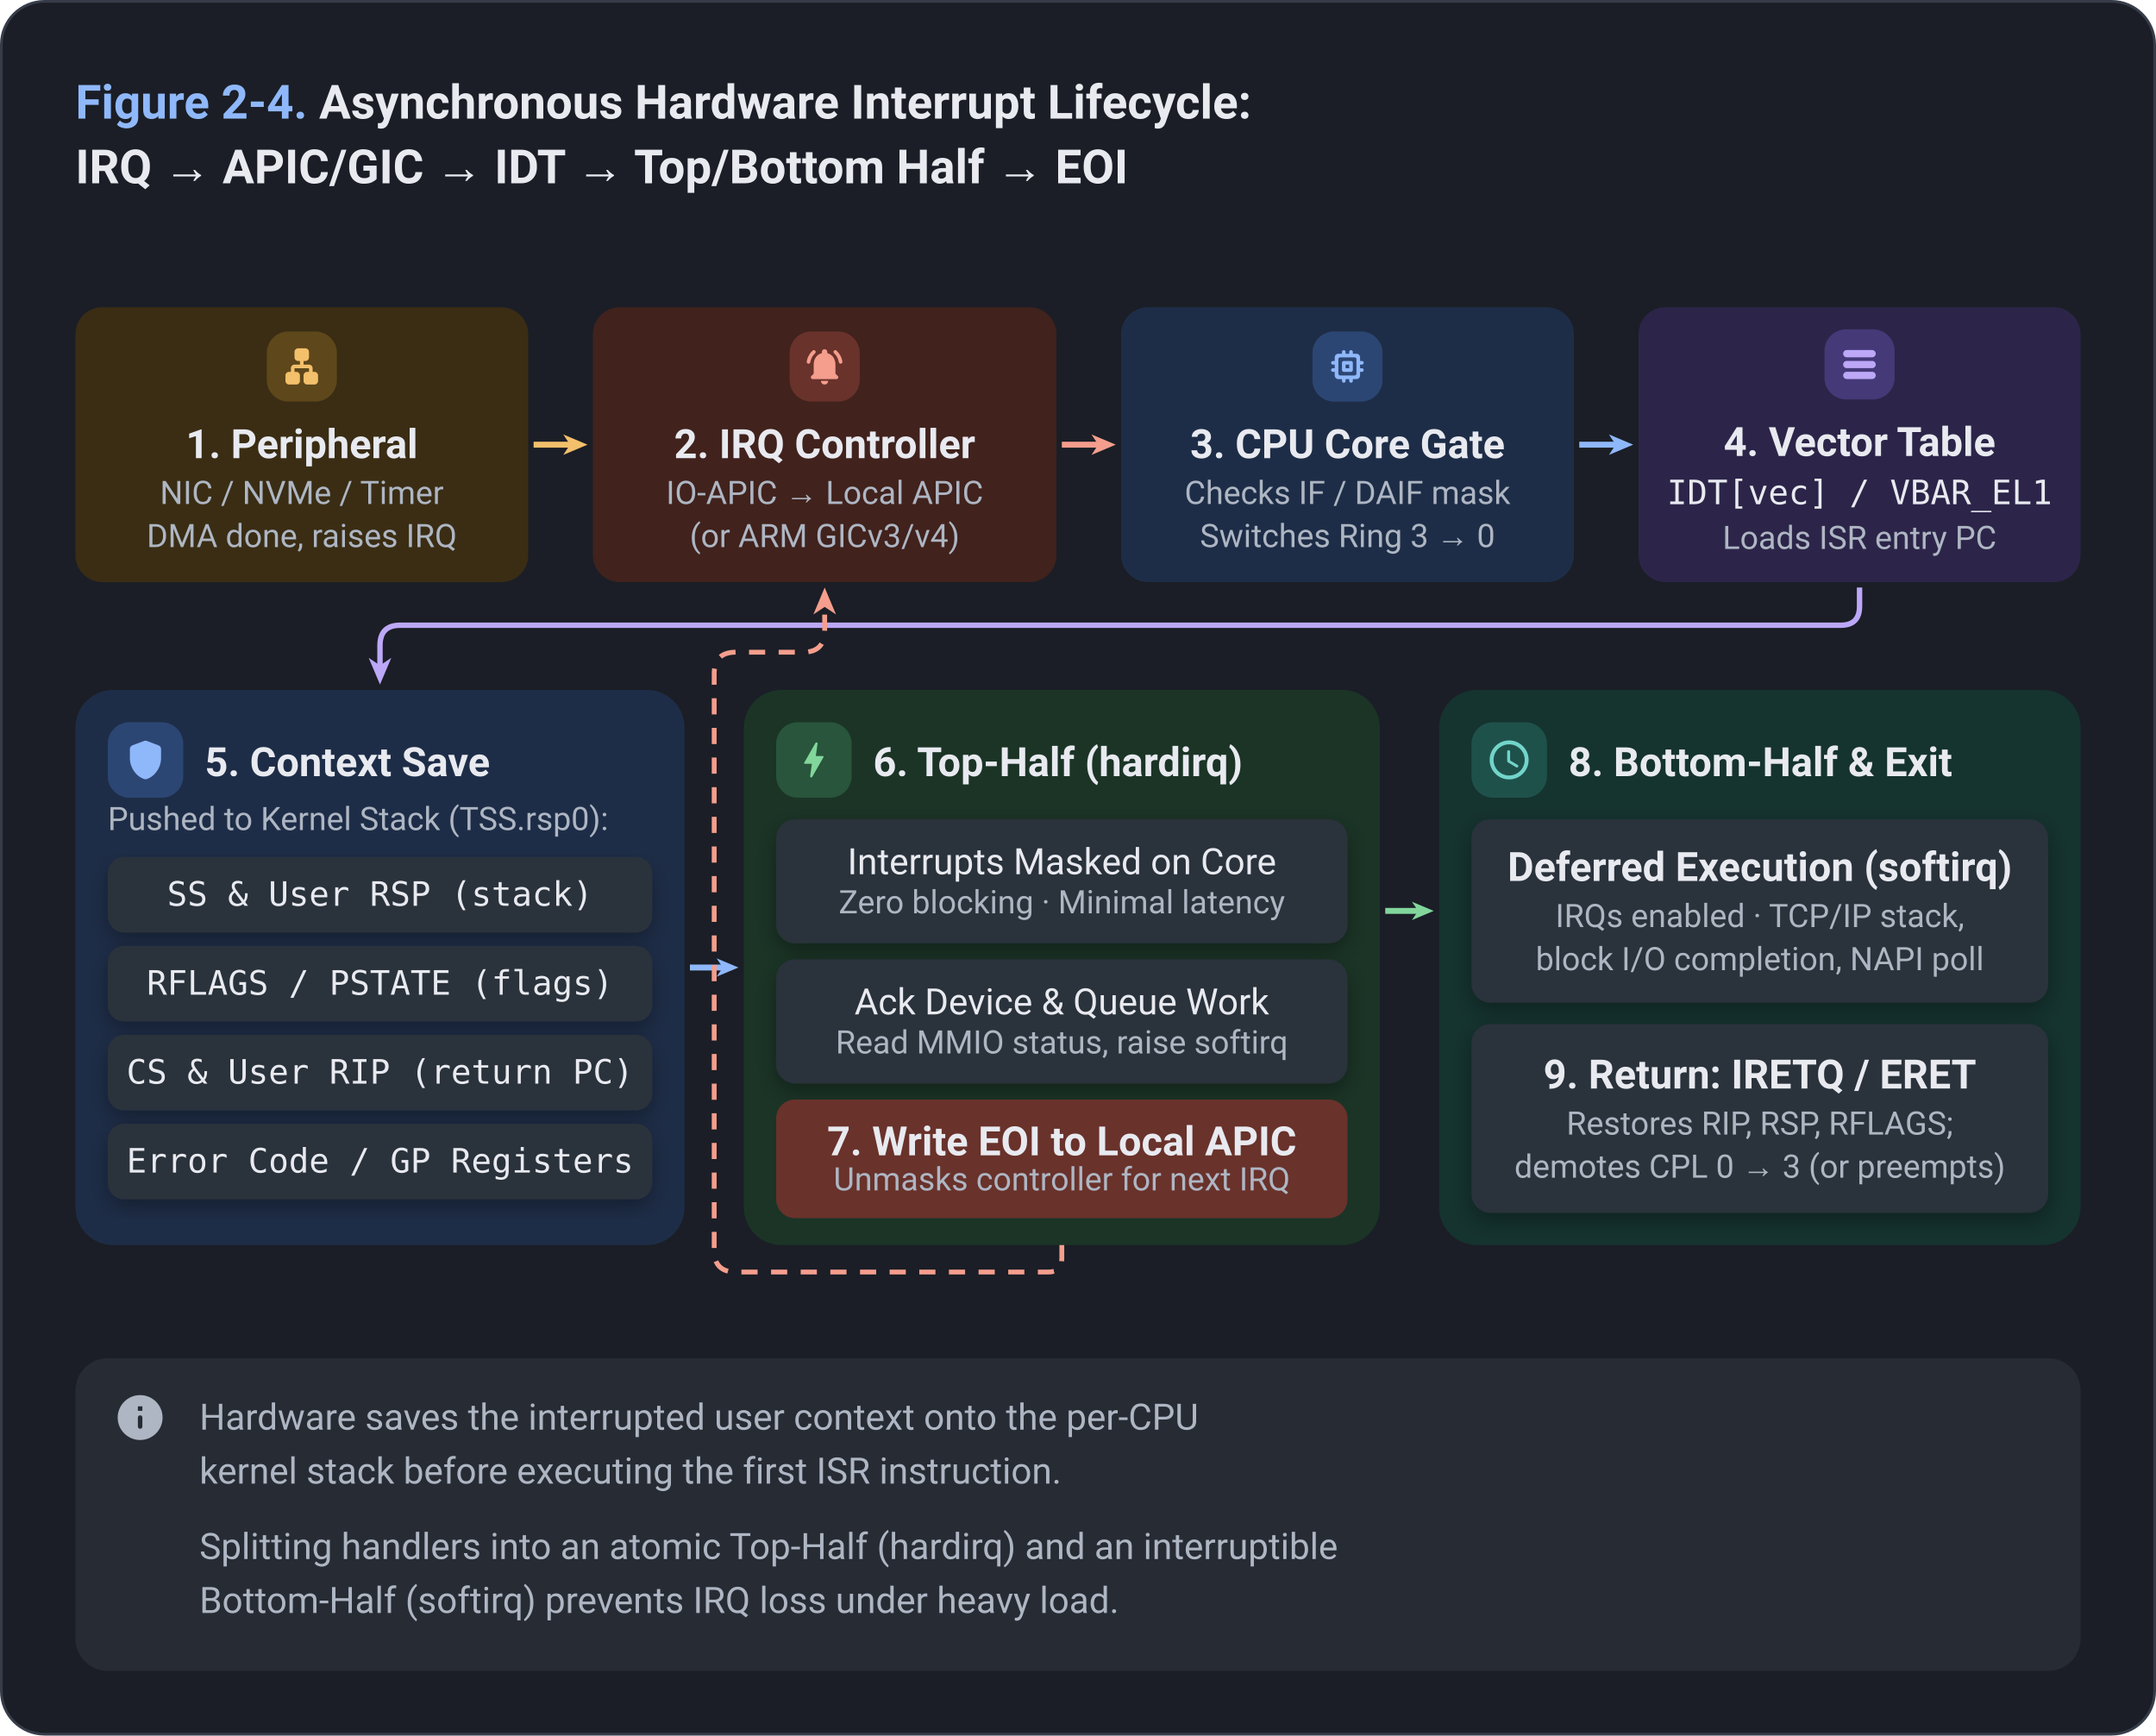
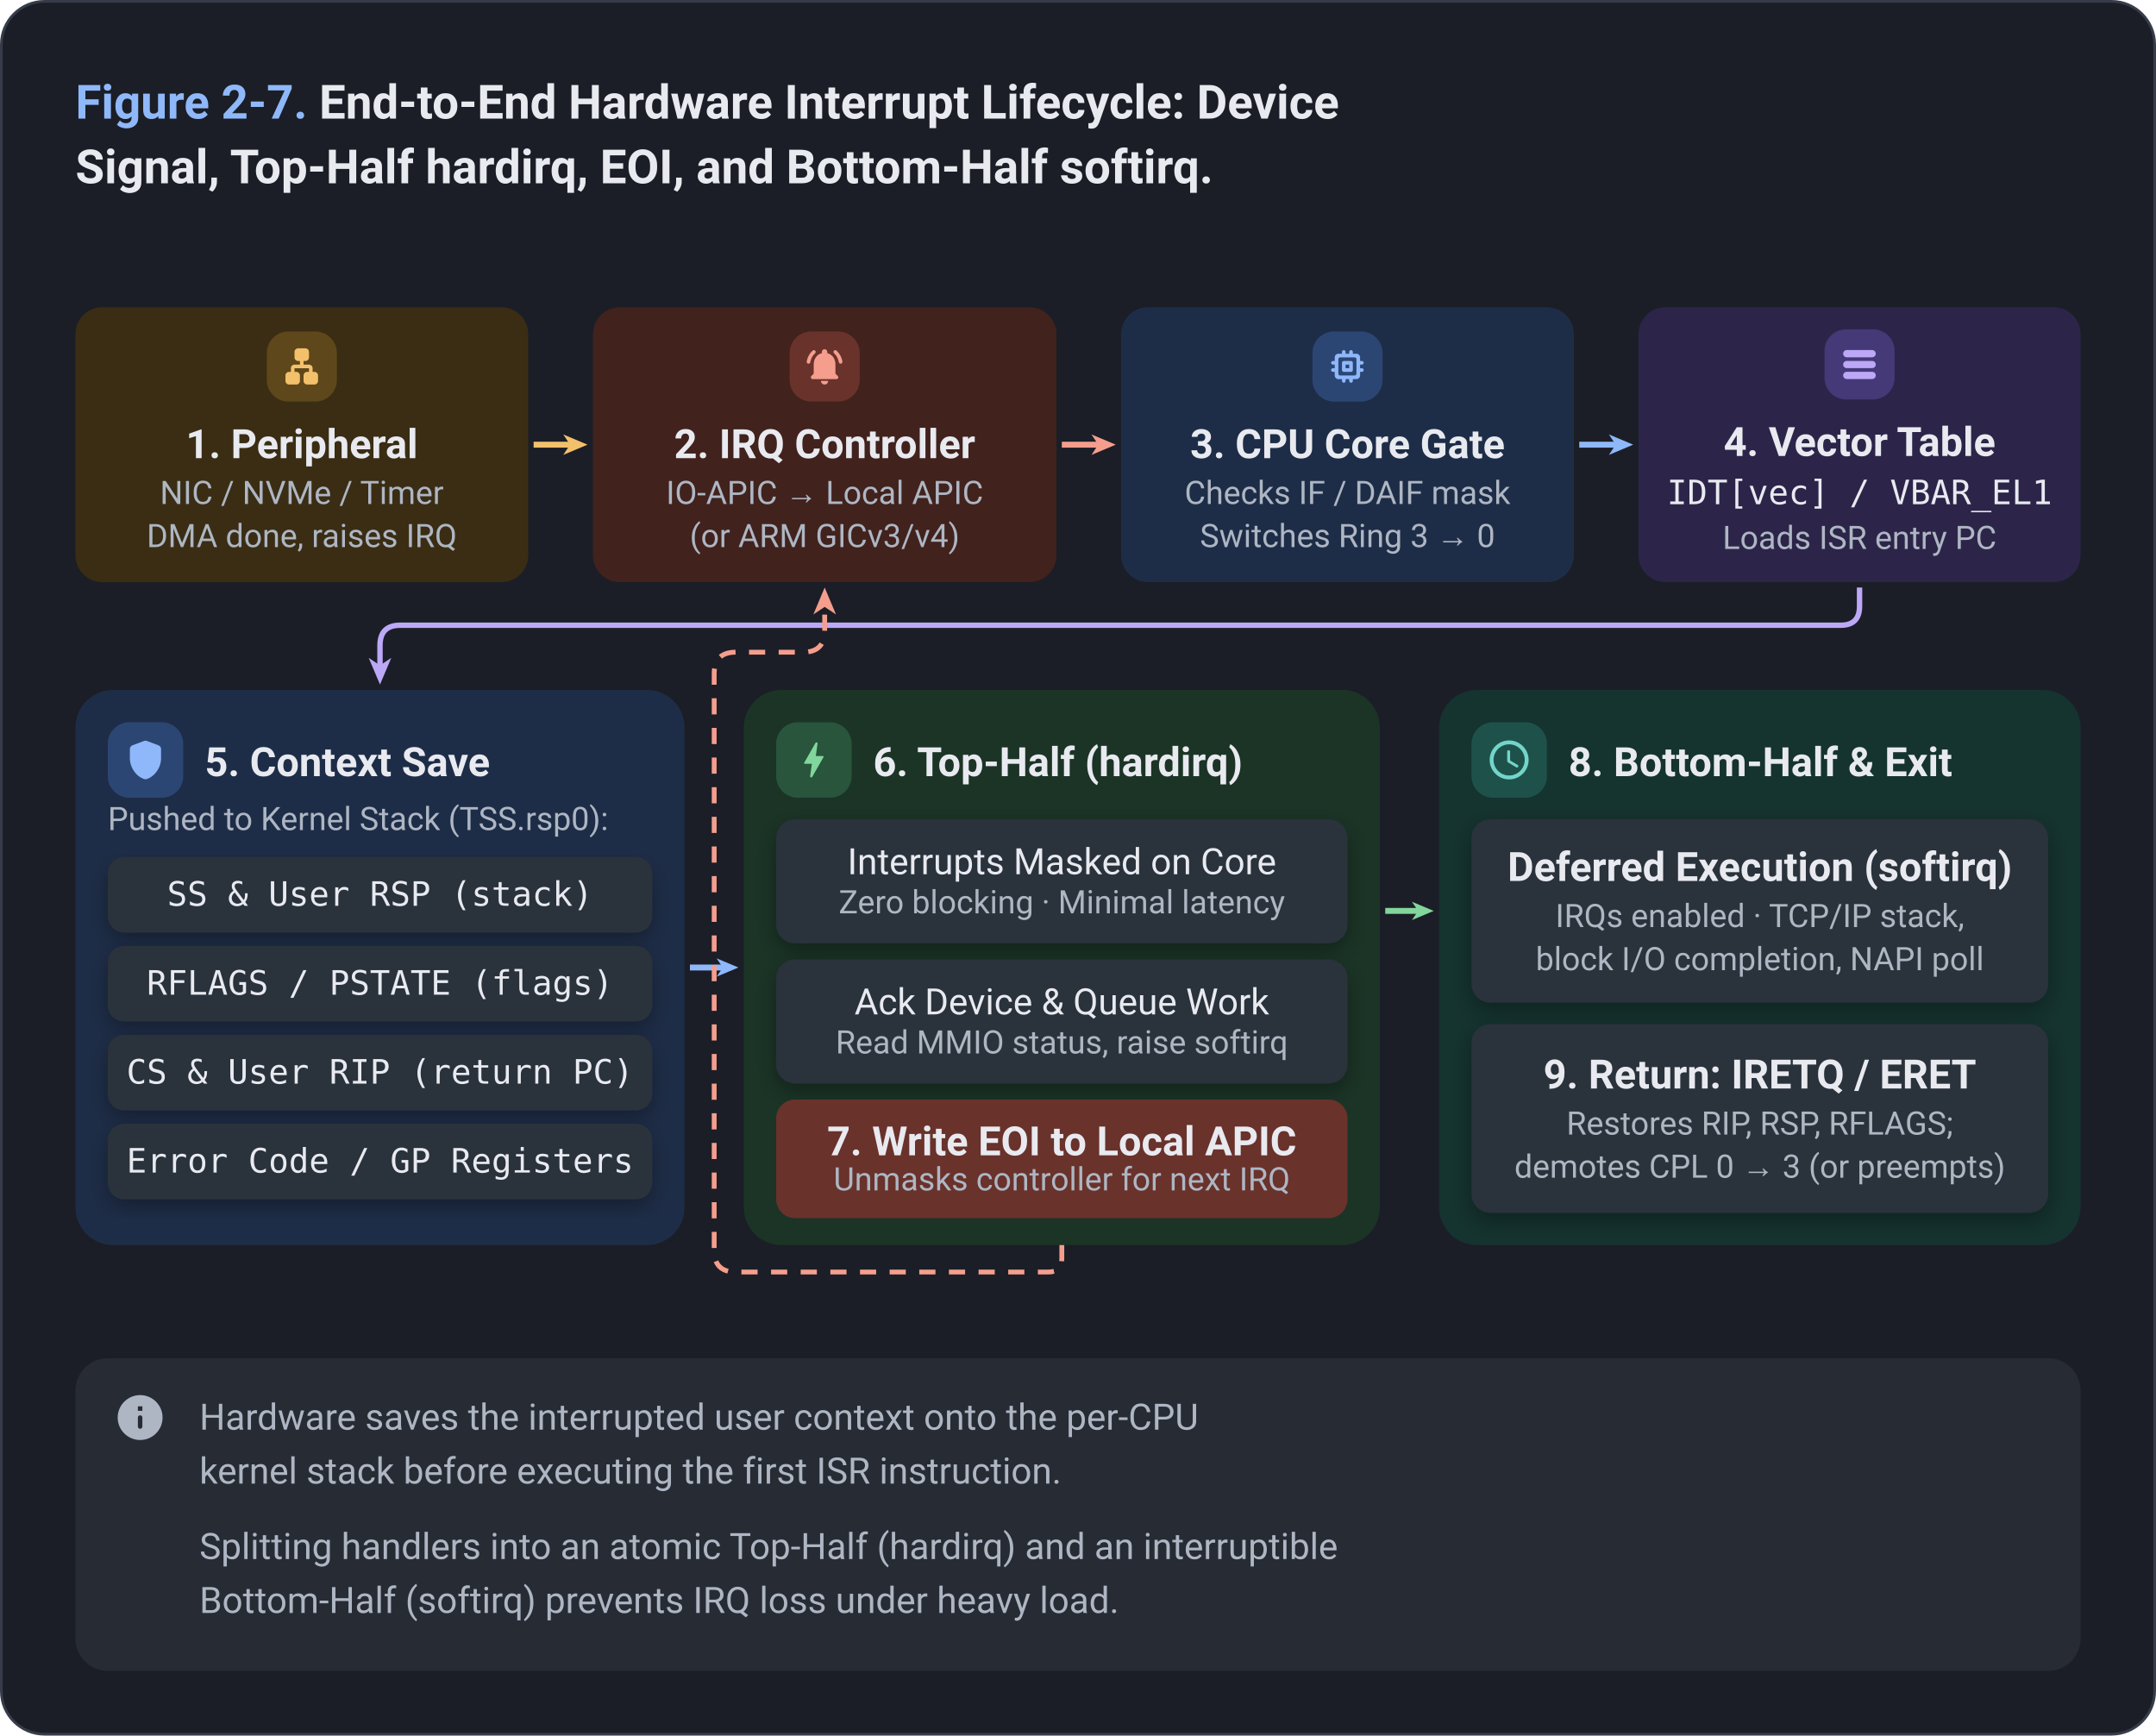
<svg xmlns="http://www.w3.org/2000/svg" viewBox="0 0 800 644" width="800" height="644">
  <style>
    text { font-family: -apple-system, BlinkMacSystemFont, "Segoe UI", Roboto, "Helvetica Neue", Arial, sans-serif; fill: #E8EAF0; }
    .paper { fill: #1B1E26; }
    .frame { fill: #1B1E26; stroke: #363C49; stroke-width: 1; }
    .card { fill: #2B303B; }
    .hair { stroke: #363C49; stroke-width: 1.2; fill: none; }
    .muted { fill: #AEB6C3; }
    .ink { fill: #E8EAF0; }
    .title { font-size: 17.5px; font-weight: 650; }
    .head { font-size: 15.5px; font-weight: 650; }
    .name { font-size: 15px; font-weight: 650; }
    .body { font-size: 13.5px; }
    .sub { font-size: 13px; }
    .mono { font-size: 12.5px; font-family: "SF Mono", SFMono-Regular, ui-monospace, Menlo, Consolas, monospace; }
    .monob { font-size: 12.5px; font-weight: 650; font-family: "SF Mono", SFMono-Regular, ui-monospace, Menlo, Consolas, monospace; }
    .small { font-size: 12px; }
    .note { font-size: 13.5px; }
    .noteb { font-size: 13.5px; font-weight: 650; }
    .sub, .small, .note { fill: #AEB6C3; }
    .c-blue { fill: #1E2D47; }
    .m-blue { fill: #2C4674; }
    .a-blue { fill: #8FB8FA; }
    .t-blue { fill: #8FB8FA; }
    .w-blue { stroke: #8FB8FA; fill: none; stroke-linecap: butt; stroke-linejoin: round; }
    .o-blue { stroke: #8FB8FA; fill: none; stroke-width: 1.5; }
    .h-blue { stroke: #8FB8FA; stroke-width: 1.4; }
    .c-green { fill: #1B3426; }
    .m-green { fill: #28553B; }
    .a-green { fill: #82D69C; }
    .t-green { fill: #82D69C; }
    .w-green { stroke: #82D69C; fill: none; stroke-linecap: butt; stroke-linejoin: round; }
    .o-green { stroke: #82D69C; fill: none; stroke-width: 1.5; }
    .h-green { stroke: #82D69C; stroke-width: 1.4; }
    .c-amber { fill: #3A2D14; }
    .m-amber { fill: #5E471A; }
    .a-amber { fill: #F3C06B; }
    .t-amber { fill: #F3C06B; }
    .w-amber { stroke: #F3C06B; fill: none; stroke-linecap: butt; stroke-linejoin: round; }
    .o-amber { stroke: #F3C06B; fill: none; stroke-width: 1.5; }
    .h-amber { stroke: #F3C06B; stroke-width: 1.4; }
    .c-red { fill: #41221D; }
    .m-red { fill: #69322B; }
    .a-red { fill: #F59E8D; }
    .t-red { fill: #F59E8D; }
    .w-red { stroke: #F59E8D; fill: none; stroke-linecap: butt; stroke-linejoin: round; }
    .o-red { stroke: #F59E8D; fill: none; stroke-width: 1.5; }
    .h-red { stroke: #F59E8D; stroke-width: 1.4; }
    .c-purple { fill: #2C2549; }
    .m-purple { fill: #453978; }
    .a-purple { fill: #BCA8F7; }
    .t-purple { fill: #BCA8F7; }
    .w-purple { stroke: #BCA8F7; fill: none; stroke-linecap: butt; stroke-linejoin: round; }
    .o-purple { stroke: #BCA8F7; fill: none; stroke-width: 1.5; }
    .h-purple { stroke: #BCA8F7; stroke-width: 1.4; }
    .c-teal { fill: #15332F; }
    .m-teal { fill: #1F514B; }
    .a-teal { fill: #72D5CA; }
    .t-teal { fill: #72D5CA; }
    .w-teal { stroke: #72D5CA; fill: none; stroke-linecap: butt; stroke-linejoin: round; }
    .o-teal { stroke: #72D5CA; fill: none; stroke-width: 1.5; }
    .h-teal { stroke: #72D5CA; stroke-width: 1.4; }
    .c-gray { fill: #272B34; }
    .m-gray { fill: #3A404D; }
    .a-gray { fill: #AEB6C3; }
    .t-gray { fill: #AEB6C3; }
    .w-gray { stroke: #AEB6C3; fill: none; stroke-linecap: butt; stroke-linejoin: round; }
    .o-gray { stroke: #AEB6C3; fill: none; stroke-width: 1.5; }
    .h-gray { stroke: #AEB6C3; stroke-width: 1.4; }
    .c-wire { fill: #272B34; }
    .m-wire { fill: #3A404D; }
    .a-wire { fill: #A2ABB9; }
    .t-wire { fill: #A2ABB9; }
    .w-wire { stroke: #A2ABB9; fill: none; stroke-linecap: butt; stroke-linejoin: round; }
    .o-wire { stroke: #A2ABB9; fill: none; stroke-width: 1.5; }
    .h-wire { stroke: #A2ABB9; stroke-width: 1.4; }
  </style>
  <defs>
    <filter id="lift" x="-10%" y="-15%" width="120%" height="140%">
      <feDropShadow dx="0" dy="1" stdDeviation="1.2" flood-color="#000000" flood-opacity="0.45" />
      <feDropShadow dx="0" dy="3" stdDeviation="4" flood-color="#000000" flood-opacity="0.32" />
    </filter>
  </defs>
  <rect x="0.5" y="0.5" width="799" height="643" rx="16" class="frame" />
  <text x="28" y="44" class="title">
-     <tspan class="t-blue">Figure 2-4.</tspan> Asynchronous Hardware Interrupt Lifecycle:</text>
-   <text x="28" y="68" class="title">IRQ → APIC/GIC → IDT → Top/Bottom Half → EOI</text>
+     <tspan class="t-blue">Figure 2-7.</tspan> End-to-End Hardware Interrupt Lifecycle: Device</text>
+   <text x="28" y="68" class="title">Signal, Top-Half hardirq, EOI, and Bottom-Half softirq.</text>
  <g transform="translate(0 98)">
    <rect x="28.0" y="16.0" width="168.0" height="102.0" rx="10" class="c-amber" />
    <rect x="99.0" y="25.0" width="26.0" height="26.0" rx="8" class="m-amber" />
    <g transform="translate(103.9 29.9) scale(0.672)" class="a-amber">
      <path d="M15 22h4c1.1 0 2-.9 2-2v-3c0-1.1-.9-2-2-2h-1v-2c0-1.1-.9-2-2-2h-3V9h1c1.1 0 2-.9 2-2V4c0-1.1-.9-2-2-2h-4c-1.1 0-2 .9-2 2v3c0 1.1.9 2 2 2h1v2H8c-1.1 0-2 .9-2 2v2H5c-1.1 0-2 .9-2 2v3c0 1.1.9 2 2 2h4c1.1 0 2-.9 2-2v-3c0-1.1-.9-2-2-2H8v-2h8v2h-1c-1.1 0-2 .9-2 2v3c0 1.1.9 2 2 2z" />
    </g>
    <text x="112.0" y="72.0" class="name" text-anchor="middle" data-fit="33.0,191.0">1. Peripheral</text>
    <text x="112.0" y="89.0" class="small" text-anchor="middle" data-fit="33.0,191.0">NIC / NVMe / Timer</text>
    <text x="112.0" y="105.0" class="small" text-anchor="middle" data-fit="33.0,191.0">DMA done, raises IRQ</text>
    <rect x="220.0" y="16.0" width="172.0" height="102.0" rx="10" class="c-red" />
    <rect x="293.0" y="25.0" width="26.0" height="26.0" rx="8" class="m-red" />
    <g transform="translate(297.9 29.9) scale(0.672)" class="a-red">
      <path d="M18 16v-5c0-3.07-1.64-5.64-4.5-6.32V4c0-.83-.68-1.5-1.51-1.5S10.5 3.17 10.5 4v.68C7.63 5.36 6 7.92 6 11v5l-1.3 1.29c-.63.63-.19 1.71.7 1.71h13.17c.89 0 1.34-1.08.71-1.71L18 16zm-6.01 6c1.1 0 2-.9 2-2h-4a2 2 0 0 0 2 2zM6.77 4.73c.42-.38.43-1.03.03-1.43a1 1 0 0 0-1.39-.02 10.424 10.424 0 0 0-3.27 6.06c-.09.61.38 1.16 1 1.16.48 0 .9-.35.98-.83a8.44 8.44 0 0 1 2.65-4.94zM18.6 3.28c-.4-.37-1.02-.36-1.4.02-.4.4-.38 1.04.03 1.42 1.38 1.27 2.35 3 2.65 4.94.07.48.49.83.98.83.61 0 1.09-.55.99-1.16-.38-2.37-1.55-4.48-3.25-6.05z" />
    </g>
    <text x="306.0" y="72.0" class="name" text-anchor="middle" data-fit="225.0,387.0">2. IRQ Controller</text>
    <text x="306.0" y="89.0" class="small" text-anchor="middle" data-fit="225.0,387.0">IO-APIC → Local APIC</text>
    <text x="306.0" y="105.0" class="small" text-anchor="middle" data-fit="225.0,387.0">(or ARM GICv3/v4)</text>
    <rect x="416.0" y="16.0" width="168.0" height="102.0" rx="10" class="c-blue" />
    <rect x="487.0" y="25.0" width="26.0" height="26.0" rx="8" class="m-blue" />
    <g transform="translate(491.9 29.9) scale(0.672)" class="a-blue">
      <path d="M14 9h-4c-.55 0-1 .45-1 1v4c0 .55.45 1 1 1h4c.55 0 1-.45 1-1v-4c0-.55-.45-1-1-1zm-1 4h-2v-2h2v2zm8-3c0-.55-.45-1-1-1h-1V7c0-1.1-.9-2-2-2h-2V4c0-.55-.45-1-1-1s-1 .45-1 1v1h-2V4c0-.55-.45-1-1-1s-1 .45-1 1v1H7c-1.1 0-2 .9-2 2v2H4c-.55 0-1 .45-1 1s.45 1 1 1h1v2H4c-.55 0-1 .45-1 1s.45 1 1 1h1v2c0 1.1.9 2 2 2h2v1c0 .55.45 1 1 1s1-.45 1-1v-1h2v1c0 .55.45 1 1 1s1-.45 1-1v-1h2c1.1 0 2-.9 2-2v-2h1c.55 0 1-.45 1-1s-.45-1-1-1h-1v-2h1c.55 0 1-.45 1-1zm-5 7H8c-.55 0-1-.45-1-1V8c0-.55.45-1 1-1h8c.55 0 1 .45 1 1v8c0 .55-.45 1-1 1z" />
    </g>
    <text x="500.0" y="72.0" class="name" text-anchor="middle" data-fit="421.0,579.0">3. CPU Core Gate</text>
    <text x="500.0" y="89.0" class="small" text-anchor="middle" data-fit="421.0,579.0">Checks IF / DAIF mask</text>
    <text x="500.0" y="105.0" class="small" text-anchor="middle" data-fit="421.0,579.0">Switches Ring 3 → 0</text>
    <rect x="608.0" y="16.0" width="164.0" height="102.0" rx="10" class="c-purple" />
    <rect x="677.0" y="24.2" width="26.0" height="26.0" rx="8" class="m-purple" />
    <g transform="translate(681.9 29.2) scale(0.672)" class="a-purple">
      <path d="M19 8H5c-1.1 0-2-.9-2-2s.9-2 2-2h14c1.1 0 2 .9 2 2s-.9 2-2 2zm0 2H5c-1.1 0-2 .9-2 2s.9 2 2 2h14c1.1 0 2-.9 2-2s-.9-2-2-2zm0 6H5c-1.1 0-2 .9-2 2s.9 2 2 2h14c1.1 0 2-.9 2-2s-.9-2-2-2z" />
    </g>
    <text x="690.0" y="71.2" class="name" text-anchor="middle" data-fit="613.0,767.0">4. Vector Table</text>
    <text x="690.0" y="89.1" class="mono" text-anchor="middle" data-fit="613.0,767.0">IDT[vec] / VBAR_EL1</text>
    <text x="690.0" y="105.7" class="small" text-anchor="middle" data-fit="613.0,767.0">Loads ISR entry PC</text>
    <polygon points="218.0,67.0 209.0,70.8 211.5,67.0 209.0,63.2" class="a-amber" />
    <path d="M198.0,67.0 L211.7,67.0" class="w-amber" stroke-width="2.2" />
    <polygon points="414.0,67.0 405.0,70.8 407.5,67.0 405.0,63.2" class="a-red" />
    <path d="M394.0,67.0 L407.7,67.0" class="w-red" stroke-width="2.2" />
    <polygon points="606.0,67.0 597.0,70.8 599.5,67.0 597.0,63.2" class="a-blue" />
    <path d="M586.0,67.0 L599.7,67.0" class="w-blue" stroke-width="2.2" />
    <rect x="28.0" y="158.0" width="226.0" height="206.0" rx="14" class="c-blue" />
    <rect x="40.0" y="170.0" width="28.0" height="28.0" rx="8" class="m-blue" />
    <g transform="translate(45.3 175.3) scale(0.723)" class="a-blue">
      <path d="m11.3 2.26-6 2.25C4.52 4.81 4 5.55 4 6.39v4.7c0 4.83 3.13 9.37 7.43 10.75.37.12.77.12 1.14 0 4.3-1.38 7.43-5.91 7.43-10.75v-4.7a2 2 0 0 0-1.3-1.87l-6-2.25c-.45-.18-.95-.18-1.4-.01z" />
    </g>
    <text x="76.0" y="190.0" class="name" data-fit="76.0,246.0">5. Context Save</text>
    <text x="40.0" y="210.0" class="small">Pushed to Kernel Stack (TSS.rsp0):</text>
    <rect x="40.0" y="220.0" width="202.0" height="28.0" rx="6" class="card" filter="url(#lift)" />
    <text x="141.0" y="238.1" class="mono" text-anchor="middle" data-fit="45.0,237.0">SS &amp; User RSP (stack)</text>
    <rect x="40.0" y="253.0" width="202.0" height="28.0" rx="6" class="card" filter="url(#lift)" />
    <text x="141.0" y="271.1" class="mono" text-anchor="middle" data-fit="45.0,237.0">RFLAGS / PSTATE (flags)</text>
    <rect x="40.0" y="286.0" width="202.0" height="28.0" rx="6" class="card" filter="url(#lift)" />
    <text x="141.0" y="304.1" class="mono" text-anchor="middle" data-fit="45.0,237.0">CS &amp; User RIP (return PC)</text>
    <rect x="40.0" y="319.0" width="202.0" height="28.0" rx="6" class="card" filter="url(#lift)" />
    <text x="141.0" y="337.1" class="mono" text-anchor="middle" data-fit="45.0,237.0">Error Code / GP Registers</text>
    <rect x="276.0" y="158.0" width="236.0" height="206.0" rx="14" class="c-green" />
    <rect x="288.0" y="170.0" width="28.0" height="28.0" rx="8" class="m-green" />
    <g transform="translate(293.3 175.3) scale(0.723)" class="a-green">
      <path d="M10.67 21c-.35 0-.62-.31-.57-.66L11 14H7.5c-.88 0-.33-.75-.31-.78 1.26-2.23 3.15-5.53 5.65-9.93a.577.577 0 0 1 1.07.37l-.9 6.34h3.51c.4 0 .62.19.4.66-3.29 5.74-5.2 9.09-5.75 10.05-.1.18-.29.29-.5.29z" />
    </g>
    <text x="324.0" y="190.0" class="name" data-fit="324.0,504.0">6. Top-Half (hardirq)</text>
    <rect x="288.0" y="206.0" width="212.0" height="46.0" rx="7" class="card" filter="url(#lift)" />
    <text x="394.0" y="226.4" class="body" text-anchor="middle" data-fit="293.0,495.0">Interrupts Masked on Core</text>
    <text x="394.0" y="240.9" class="small" text-anchor="middle" data-fit="293.0,495.0">Zero blocking · Minimal latency</text>
    <rect x="288.0" y="258.0" width="212.0" height="46.0" rx="7" class="card" filter="url(#lift)" />
    <text x="394.0" y="278.4" class="body" text-anchor="middle" data-fit="293.0,495.0">Ack Device &amp; Queue Work</text>
    <text x="394.0" y="292.9" class="small" text-anchor="middle" data-fit="293.0,495.0">Read MMIO status, raise softirq</text>
    <rect x="288.0" y="310.0" width="212.0" height="44.0" rx="7" class="m-red" />
    <text x="394.0" y="330.7" class="name" text-anchor="middle" data-fit="293.0,495.0">7. Write EOI to Local APIC</text>
    <text x="394.0" y="343.7" class="small" text-anchor="middle" data-fit="293.0,495.0">Unmasks controller for next IRQ</text>
    <rect x="534.0" y="158.0" width="238.0" height="206.0" rx="14" class="c-teal" />
    <rect x="546.0" y="170.0" width="28.0" height="28.0" rx="8" class="m-teal" />
    <g transform="translate(551.3 175.3) scale(0.723)" class="a-teal">
      <path d="M11.99 2C6.47 2 2 6.48 2 12s4.47 10 9.99 10C17.52 22 22 17.52 22 12S17.52 2 11.99 2zM12 20c-4.42 0-8-3.58-8-8s3.58-8 8-8 8 3.58 8 8-3.58 8-8 8zm-.22-13h-.06c-.4 0-.72.32-.72.72v4.72c0 .35.18.68.49.86l4.15 2.49c.34.2.78.1.98-.24a.71.71 0 0 0-.25-.99l-3.87-2.3V7.72c0-.4-.32-.72-.72-.72z" />
    </g>
    <text x="582.0" y="190.0" class="name" data-fit="582.0,764.0">8. Bottom-Half &amp; Exit</text>
    <rect x="546.0" y="206.0" width="214.0" height="68.0" rx="7" class="card" filter="url(#lift)" />
    <text x="653.0" y="228.9" class="name" text-anchor="middle" data-fit="551.0,755.0">Deferred Execution (softirq)</text>
    <text x="653.0" y="246.0" class="small" text-anchor="middle" data-fit="551.0,755.0">IRQs enabled · TCP/IP stack,</text>
    <text x="653.0" y="262.0" class="small" text-anchor="middle" data-fit="551.0,755.0">block I/O completion, NAPI poll</text>
    <rect x="546.0" y="282.0" width="214.0" height="70.0" rx="7" class="card" filter="url(#lift)" />
    <text x="653.0" y="305.9" class="name" text-anchor="middle" data-fit="551.0,755.0">9. Return: IRETQ / ERET</text>
    <text x="653.0" y="323.0" class="small" text-anchor="middle" data-fit="551.0,755.0">Restores RIP, RSP, RFLAGS;</text>
    <text x="653.0" y="339.0" class="small" text-anchor="middle" data-fit="551.0,755.0">demotes CPL 0 → 3 (or preempts)</text>
    <polygon points="141.0,156.0 136.8,146.1 141.0,148.9 145.2,146.1" class="a-purple" />
    <path d="M690.0,120.0 L690.0,127.0 Q690.0,134.0 683.0,134.0 L148.5,134.0 Q141.0,134.0 141.0,141.5 L141.0,149.1" class="w-purple" stroke-width="2.0" />
    <polygon points="274.0,261.0 265.9,264.4 268.2,261.0 265.9,257.6" class="a-blue" />
    <path d="M256.0,261.0 L268.3,261.0" class="w-blue" stroke-width="2.2" />
    <polygon points="532.0,240.0 523.9,243.4 526.2,240.0 523.9,236.6" class="a-green" />
    <path d="M514.0,240.0 L526.3,240.0" class="w-green" stroke-width="2.2" />
    <polygon points="306.0,120.0 310.2,130.0 306.0,127.2 301.8,130.0" class="a-red" />
    <path d="M394.0,364.0 L394.0,369.0 Q394.0,374.0 389.0,374.0 L273.0,374.0 Q265.0,374.0 265.0,366.0 L265.0,152.0 Q265.0,144.0 273.0,144.0 L298.0,144.0 Q306.0,144.0 306.0,136.0 L306.0,127.0" class="w-red" stroke-width="1.8" stroke-dasharray="6 5" />
  </g>
  <rect x="28" y="504" width="744" height="116" rx="12" class="c-gray" />
  <g transform="translate(42 516) scale(0.833)" class="a-gray">
    <path d="M12 2C6.48 2 2 6.48 2 12s4.48 10 10 10 10-4.48 10-10S17.52 2 12 2zm0 15c-.55 0-1-.45-1-1v-4c0-.55.45-1 1-1s1 .45 1 1v4c0 .55-.45 1-1 1zm1-8h-2V7h2v2z" />
  </g>
  <text x="74" y="530.5" class="note" data-fit="74,760">Hardware saves the interrupted user context onto the per-CPU</text>
  <text x="74" y="550.5" class="note" data-fit="74,760">kernel stack before executing the first ISR instruction.</text>
  <text x="74" y="578.5" class="note" data-fit="74,760">Splitting handlers into an atomic Top-Half (hardirq) and an interruptible</text>
  <text x="74" y="598.5" class="note" data-fit="74,760">Bottom-Half (softirq) prevents IRQ loss under heavy load.</text>
</svg>
